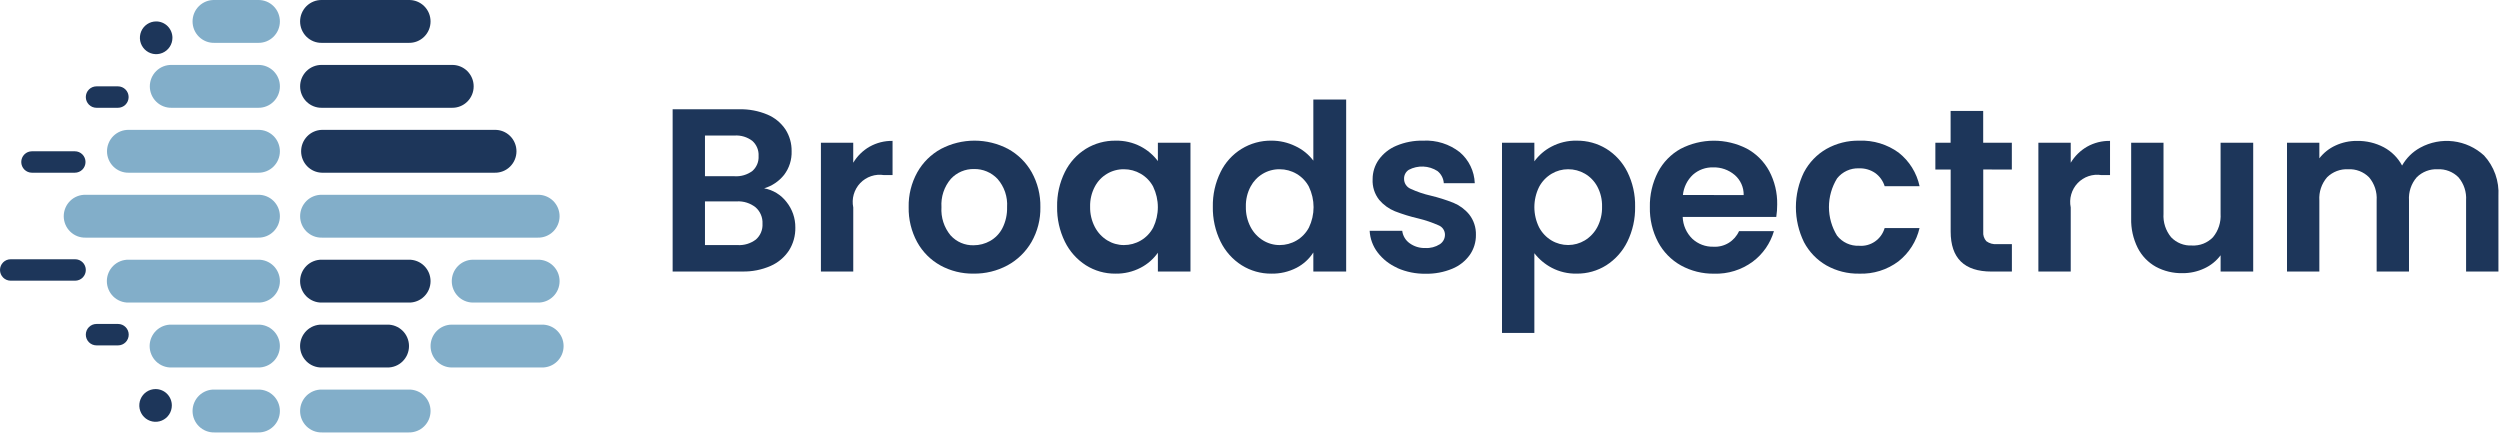
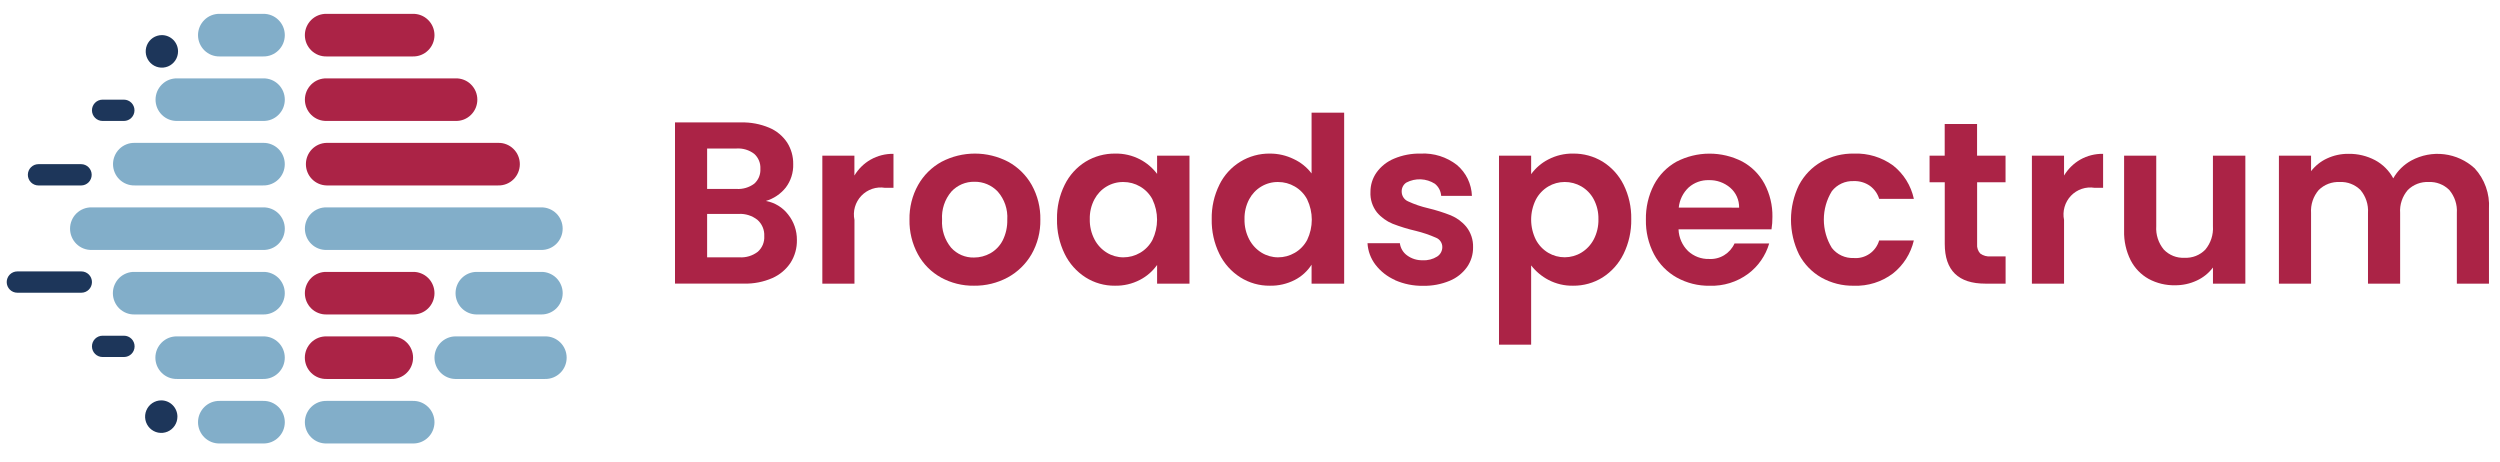
- <svg xmlns="http://www.w3.org/2000/svg" width="185" height="32" viewBox="0 0 185 32" fill="none">
-   <path d="M30.247 3.171H23.821C23.611 3.176 23.402 3.139 23.207 3.062C23.011 2.984 22.833 2.868 22.682 2.721C22.532 2.573 22.413 2.396 22.331 2.202C22.249 2.007 22.207 1.797 22.207 1.586C22.207 1.375 22.249 1.165 22.331 0.97C22.413 0.775 22.532 0.599 22.682 0.451C22.833 0.304 23.011 0.188 23.207 0.11C23.402 0.033 23.611 -0.005 23.821 0H30.247C30.457 -0.005 30.666 0.033 30.862 0.11C31.058 0.188 31.236 0.304 31.386 0.451C31.536 0.599 31.656 0.775 31.738 0.97C31.819 1.165 31.861 1.375 31.861 1.586C31.861 1.797 31.819 2.007 31.738 2.202C31.656 2.396 31.536 2.573 31.386 2.721C31.236 2.868 31.058 2.984 30.862 3.062C30.666 3.139 30.457 3.176 30.247 3.171Z" fill="#1D365A" />
-   <path d="M33.438 7.976H23.822C23.612 7.981 23.403 7.944 23.208 7.866C23.012 7.789 22.834 7.673 22.683 7.525C22.533 7.378 22.414 7.201 22.332 7.006C22.25 6.811 22.209 6.602 22.209 6.391C22.209 6.179 22.25 5.97 22.332 5.775C22.414 5.58 22.533 5.404 22.683 5.256C22.834 5.108 23.012 4.992 23.208 4.915C23.403 4.837 23.612 4.8 23.822 4.805H33.438C33.648 4.8 33.857 4.837 34.052 4.915C34.248 4.992 34.426 5.108 34.577 5.256C34.727 5.404 34.846 5.58 34.928 5.775C35.01 5.97 35.051 6.179 35.051 6.391C35.051 6.602 35.01 6.811 34.928 7.006C34.846 7.201 34.727 7.378 34.577 7.525C34.426 7.673 34.248 7.789 34.052 7.866C33.857 7.944 33.648 7.981 33.438 7.976Z" fill="#1D365A" />
-   <path d="M36.605 12.781H23.822C23.411 12.771 23.019 12.6 22.732 12.303C22.444 12.007 22.283 11.609 22.283 11.195C22.283 10.781 22.444 10.383 22.732 10.087C23.019 9.791 23.411 9.62 23.822 9.61H36.605C36.815 9.605 37.024 9.642 37.22 9.719C37.416 9.797 37.594 9.913 37.744 10.06C37.894 10.208 38.014 10.385 38.095 10.58C38.177 10.774 38.219 10.984 38.219 11.195C38.219 11.407 38.177 11.616 38.095 11.811C38.014 12.006 37.894 12.182 37.744 12.33C37.594 12.478 37.416 12.594 37.22 12.671C37.024 12.748 36.815 12.786 36.605 12.781Z" fill="#1D365A" />
-   <path d="M30.247 22.39H23.821C23.611 22.395 23.402 22.358 23.207 22.28C23.011 22.203 22.833 22.087 22.682 21.939C22.532 21.792 22.413 21.615 22.331 21.42C22.249 21.225 22.207 21.016 22.207 20.805C22.207 20.593 22.249 20.384 22.331 20.189C22.413 19.994 22.532 19.818 22.682 19.67C22.833 19.522 23.011 19.406 23.207 19.329C23.402 19.251 23.611 19.214 23.821 19.219H30.247C30.457 19.214 30.666 19.251 30.862 19.329C31.058 19.406 31.236 19.522 31.386 19.67C31.536 19.818 31.656 19.994 31.738 20.189C31.819 20.384 31.861 20.593 31.861 20.805C31.861 21.016 31.819 21.225 31.738 21.42C31.656 21.615 31.536 21.792 31.386 21.939C31.236 22.087 31.058 22.203 30.862 22.28C30.666 22.358 30.457 22.395 30.247 22.39Z" fill="#1D365A" />
-   <path d="M28.653 27.194H23.819C23.609 27.199 23.4 27.162 23.204 27.084C23.009 27.007 22.831 26.891 22.68 26.743C22.53 26.595 22.41 26.419 22.329 26.224C22.247 26.029 22.205 25.82 22.205 25.608C22.205 25.397 22.247 25.188 22.329 24.993C22.41 24.798 22.53 24.621 22.68 24.474C22.831 24.326 23.009 24.21 23.204 24.133C23.4 24.055 23.609 24.018 23.819 24.023H28.653C28.863 24.018 29.072 24.055 29.267 24.133C29.463 24.21 29.641 24.326 29.791 24.474C29.942 24.621 30.061 24.798 30.143 24.993C30.224 25.188 30.267 25.397 30.267 25.608C30.267 25.82 30.224 26.029 30.143 26.224C30.061 26.419 29.942 26.595 29.791 26.743C29.641 26.891 29.463 27.007 29.267 27.084C29.072 27.162 28.863 27.199 28.653 27.194Z" fill="#1D365A" />
-   <path d="M19.098 3.171H15.862C15.652 3.176 15.443 3.139 15.248 3.062C15.052 2.984 14.874 2.868 14.724 2.721C14.573 2.573 14.454 2.396 14.372 2.202C14.291 2.007 14.249 1.797 14.249 1.586C14.249 1.375 14.291 1.165 14.372 0.97C14.454 0.775 14.573 0.599 14.724 0.451C14.874 0.304 15.052 0.188 15.248 0.11C15.443 0.033 15.652 -0.005 15.862 0H19.098C19.308 -0.005 19.517 0.033 19.713 0.11C19.909 0.188 20.087 0.304 20.237 0.451C20.387 0.599 20.507 0.775 20.588 0.97C20.67 1.165 20.712 1.375 20.712 1.586C20.712 1.797 20.67 2.007 20.588 2.202C20.507 2.396 20.387 2.573 20.237 2.721C20.087 2.868 19.909 2.984 19.713 3.062C19.517 3.139 19.308 3.176 19.098 3.171Z" fill="#82AEC9" />
-   <path d="M19.1 7.976H12.7C12.49 7.981 12.281 7.944 12.086 7.866C11.89 7.789 11.712 7.673 11.562 7.525C11.411 7.378 11.292 7.201 11.21 7.006C11.129 6.811 11.087 6.602 11.087 6.391C11.087 6.179 11.129 5.97 11.21 5.775C11.292 5.58 11.411 5.404 11.562 5.256C11.712 5.108 11.89 4.992 12.086 4.915C12.281 4.837 12.49 4.8 12.7 4.805H19.1C19.31 4.8 19.519 4.837 19.714 4.915C19.91 4.992 20.088 5.108 20.238 5.256C20.389 5.404 20.508 5.58 20.59 5.775C20.672 5.97 20.713 6.179 20.713 6.391C20.713 6.602 20.672 6.811 20.59 7.006C20.508 7.201 20.389 7.378 20.238 7.525C20.088 7.673 19.91 7.789 19.714 7.866C19.519 7.944 19.31 7.981 19.1 7.976Z" fill="#82AEC9" />
-   <path d="M19.098 12.781H9.532C9.322 12.786 9.113 12.748 8.917 12.671C8.722 12.594 8.543 12.478 8.393 12.33C8.243 12.182 8.123 12.006 8.042 11.811C7.96 11.616 7.918 11.407 7.918 11.195C7.918 10.984 7.96 10.774 8.042 10.58C8.123 10.385 8.243 10.208 8.393 10.06C8.543 9.913 8.722 9.797 8.917 9.719C9.113 9.642 9.322 9.605 9.532 9.61H19.098C19.308 9.605 19.517 9.642 19.713 9.719C19.908 9.797 20.087 9.913 20.237 10.06C20.387 10.208 20.507 10.385 20.588 10.58C20.67 10.774 20.712 10.984 20.712 11.195C20.712 11.407 20.67 11.616 20.588 11.811C20.507 12.006 20.387 12.182 20.237 12.33C20.087 12.478 19.908 12.594 19.713 12.671C19.517 12.748 19.308 12.786 19.098 12.781Z" fill="#82AEC9" />
-   <path d="M19.098 17.585H6.33C6.12 17.59 5.911 17.553 5.716 17.476C5.52 17.398 5.342 17.282 5.192 17.135C5.041 16.987 4.922 16.811 4.84 16.616C4.759 16.421 4.716 16.211 4.716 16C4.716 15.789 4.759 15.579 4.84 15.384C4.922 15.189 5.041 15.013 5.192 14.865C5.342 14.717 5.52 14.601 5.716 14.524C5.911 14.447 6.12 14.409 6.33 14.415H19.098C19.308 14.409 19.517 14.447 19.713 14.524C19.909 14.601 20.087 14.717 20.237 14.865C20.387 15.013 20.507 15.189 20.589 15.384C20.67 15.579 20.712 15.789 20.712 16C20.712 16.211 20.67 16.421 20.589 16.616C20.507 16.811 20.387 16.987 20.237 17.135C20.087 17.282 19.909 17.398 19.713 17.476C19.517 17.553 19.308 17.59 19.098 17.585Z" fill="#82AEC9" />
-   <path d="M39.795 17.585H23.822C23.612 17.59 23.403 17.553 23.208 17.476C23.012 17.398 22.834 17.282 22.683 17.135C22.533 16.987 22.414 16.811 22.332 16.616C22.25 16.421 22.209 16.211 22.209 16C22.209 15.789 22.25 15.579 22.332 15.384C22.414 15.189 22.533 15.013 22.683 14.865C22.834 14.717 23.012 14.601 23.208 14.524C23.403 14.447 23.612 14.409 23.822 14.415H39.795C40.005 14.409 40.214 14.447 40.409 14.524C40.605 14.601 40.783 14.717 40.934 14.865C41.084 15.013 41.203 15.189 41.285 15.384C41.367 15.579 41.409 15.789 41.409 16C41.409 16.211 41.367 16.421 41.285 16.616C41.203 16.811 41.084 16.987 40.934 17.135C40.783 17.282 40.605 17.398 40.409 17.476C40.214 17.553 40.005 17.59 39.795 17.585Z" fill="#82AEC9" />
-   <path d="M19.099 22.39H9.521C9.311 22.395 9.102 22.358 8.906 22.28C8.711 22.203 8.533 22.087 8.382 21.939C8.232 21.792 8.112 21.615 8.031 21.42C7.949 21.225 7.907 21.016 7.907 20.805C7.907 20.593 7.949 20.384 8.031 20.189C8.112 19.994 8.232 19.818 8.382 19.67C8.533 19.522 8.711 19.406 8.906 19.329C9.102 19.251 9.311 19.214 9.521 19.219H19.099C19.309 19.214 19.518 19.251 19.713 19.329C19.909 19.406 20.087 19.522 20.238 19.67C20.388 19.818 20.507 19.994 20.589 20.189C20.671 20.384 20.713 20.593 20.713 20.805C20.713 21.016 20.671 21.225 20.589 21.42C20.507 21.615 20.388 21.792 20.238 21.939C20.087 22.087 19.909 22.203 19.713 22.28C19.518 22.358 19.309 22.395 19.099 22.39Z" fill="#82AEC9" />
-   <path d="M39.797 22.39H34.969C34.558 22.38 34.166 22.209 33.879 21.913C33.592 21.616 33.431 21.219 33.431 20.805C33.431 20.391 33.592 19.993 33.879 19.697C34.166 19.4 34.558 19.229 34.969 19.219H39.797C40.007 19.214 40.216 19.251 40.411 19.329C40.607 19.406 40.785 19.522 40.935 19.67C41.086 19.818 41.205 19.994 41.287 20.189C41.368 20.384 41.41 20.593 41.41 20.805C41.41 21.016 41.368 21.225 41.287 21.42C41.205 21.615 41.086 21.792 40.935 21.939C40.785 22.087 40.607 22.203 40.411 22.28C40.216 22.358 40.007 22.395 39.797 22.39Z" fill="#82AEC9" />
-   <path d="M19.097 27.194H12.687C12.477 27.199 12.268 27.162 12.073 27.084C11.877 27.007 11.699 26.891 11.548 26.743C11.398 26.596 11.279 26.419 11.197 26.224C11.115 26.029 11.073 25.82 11.073 25.608C11.073 25.397 11.115 25.188 11.197 24.993C11.279 24.798 11.398 24.622 11.548 24.474C11.699 24.326 11.877 24.21 12.073 24.133C12.268 24.055 12.477 24.018 12.687 24.023H19.097C19.307 24.018 19.516 24.055 19.712 24.133C19.907 24.21 20.086 24.326 20.236 24.474C20.386 24.622 20.506 24.798 20.587 24.993C20.669 25.188 20.711 25.397 20.711 25.608C20.711 25.82 20.669 26.029 20.587 26.224C20.506 26.419 20.386 26.596 20.236 26.743C20.086 26.891 19.907 27.007 19.712 27.084C19.516 27.162 19.307 27.199 19.097 27.194Z" fill="#82AEC9" />
-   <path d="M40.092 27.194H33.4C32.989 27.184 32.598 27.013 32.31 26.716C32.023 26.42 31.862 26.023 31.862 25.608C31.862 25.195 32.023 24.797 32.31 24.5C32.598 24.204 32.989 24.033 33.4 24.023H40.092C40.302 24.018 40.511 24.055 40.707 24.133C40.903 24.21 41.081 24.326 41.231 24.474C41.381 24.622 41.501 24.798 41.583 24.993C41.664 25.188 41.706 25.397 41.706 25.608C41.706 25.82 41.664 26.029 41.583 26.224C41.501 26.419 41.381 26.596 41.231 26.743C41.081 26.891 40.903 27.007 40.707 27.084C40.511 27.162 40.302 27.199 40.092 27.194Z" fill="#82AEC9" />
-   <path d="M19.098 32H15.862C15.652 32.005 15.443 31.967 15.248 31.89C15.052 31.812 14.874 31.697 14.724 31.549C14.573 31.401 14.454 31.225 14.372 31.03C14.291 30.835 14.249 30.625 14.249 30.414C14.249 30.203 14.291 29.993 14.372 29.798C14.454 29.604 14.573 29.427 14.724 29.279C14.874 29.132 15.052 29.016 15.248 28.938C15.443 28.861 15.652 28.823 15.862 28.829H19.098C19.308 28.823 19.517 28.861 19.713 28.938C19.909 29.016 20.087 29.132 20.237 29.279C20.387 29.427 20.507 29.604 20.588 29.798C20.67 29.993 20.712 30.203 20.712 30.414C20.712 30.625 20.67 30.835 20.588 31.03C20.507 31.225 20.387 31.401 20.237 31.549C20.087 31.697 19.909 31.812 19.713 31.89C19.517 31.967 19.308 32.005 19.098 32Z" fill="#82AEC9" />
-   <path d="M30.247 32H23.821C23.611 32.005 23.402 31.967 23.207 31.89C23.011 31.812 22.833 31.697 22.682 31.549C22.532 31.401 22.413 31.225 22.331 31.03C22.249 30.835 22.207 30.625 22.207 30.414C22.207 30.203 22.249 29.993 22.331 29.798C22.413 29.604 22.532 29.427 22.682 29.279C22.833 29.132 23.011 29.016 23.207 28.938C23.402 28.861 23.611 28.823 23.821 28.829H30.247C30.457 28.823 30.666 28.861 30.862 28.938C31.058 29.016 31.236 29.132 31.386 29.279C31.536 29.427 31.656 29.604 31.738 29.798C31.819 29.993 31.861 30.203 31.861 30.414C31.861 30.625 31.819 30.835 31.738 31.03C31.656 31.225 31.536 31.401 31.386 31.549C31.236 31.697 31.058 31.812 30.862 31.89C30.666 31.967 30.457 32.005 30.247 32Z" fill="#82AEC9" />
-   <path d="M12.76 2.797C12.76 3.036 12.69 3.271 12.557 3.47C12.425 3.669 12.237 3.824 12.017 3.916C11.797 4.008 11.555 4.032 11.321 3.985C11.088 3.938 10.873 3.823 10.705 3.653C10.537 3.484 10.422 3.268 10.375 3.033C10.329 2.798 10.353 2.555 10.444 2.333C10.535 2.112 10.689 1.923 10.887 1.79C11.085 1.657 11.318 1.586 11.556 1.586C11.876 1.586 12.182 1.713 12.408 1.94C12.633 2.167 12.76 2.476 12.76 2.797Z" fill="#1D365A" />
-   <path d="M12.716 30.002C12.716 30.241 12.646 30.476 12.513 30.675C12.381 30.874 12.193 31.029 11.973 31.121C11.753 31.213 11.511 31.237 11.277 31.19C11.044 31.143 10.829 31.028 10.661 30.858C10.492 30.689 10.378 30.473 10.331 30.238C10.285 30.003 10.309 29.76 10.4 29.538C10.491 29.317 10.645 29.128 10.843 28.995C11.041 28.862 11.274 28.791 11.512 28.791C11.832 28.791 12.138 28.918 12.364 29.145C12.589 29.372 12.716 29.681 12.716 30.002Z" fill="#1D365A" />
-   <path d="M8.73 7.976H7.138C6.929 7.976 6.729 7.892 6.581 7.744C6.433 7.595 6.35 7.393 6.35 7.183C6.35 6.973 6.433 6.771 6.581 6.622C6.729 6.474 6.929 6.39 7.138 6.39H8.73C8.939 6.39 9.139 6.474 9.287 6.622C9.435 6.771 9.518 6.973 9.518 7.183C9.518 7.393 9.435 7.595 9.287 7.744C9.139 7.892 8.939 7.976 8.73 7.976Z" fill="#1D365A" />
-   <path d="M5.54 12.781H2.361C2.152 12.781 1.952 12.697 1.804 12.549C1.656 12.4 1.573 12.198 1.573 11.988C1.573 11.777 1.656 11.576 1.804 11.427C1.952 11.278 2.152 11.195 2.361 11.195H5.54C5.749 11.195 5.949 11.278 6.097 11.427C6.245 11.576 6.328 11.777 6.328 11.988C6.328 12.198 6.245 12.4 6.097 12.549C5.949 12.697 5.749 12.781 5.54 12.781Z" fill="#1D365A" />
-   <path d="M5.562 20.771H0.788C0.579 20.771 0.379 20.687 0.231 20.539C0.083 20.39 -1.52588e-05 20.188 -1.52588e-05 19.978C-1.52588e-05 19.768 0.083 19.566 0.231 19.417C0.379 19.268 0.579 19.185 0.788 19.185H5.562C5.771 19.185 5.971 19.268 6.119 19.417C6.267 19.566 6.35 19.768 6.35 19.978C6.35 20.188 6.267 20.39 6.119 20.539C5.971 20.687 5.771 20.771 5.562 20.771Z" fill="#1D365A" />
-   <path d="M8.737 25.558H7.138C6.929 25.558 6.729 25.475 6.581 25.326C6.433 25.177 6.35 24.976 6.35 24.765C6.35 24.555 6.433 24.353 6.581 24.205C6.729 24.056 6.929 23.973 7.138 23.973H8.737C8.946 23.973 9.147 24.056 9.294 24.205C9.442 24.353 9.525 24.555 9.525 24.765C9.525 24.976 9.442 25.177 9.294 25.326C9.147 25.475 8.946 25.558 8.737 25.558Z" fill="#1D365A" />
-   <path d="M58.205 14.95C58.633 15.486 58.862 16.154 58.855 16.841C58.867 17.44 58.703 18.029 58.385 18.535C58.05 19.04 57.578 19.438 57.025 19.679C56.362 19.969 55.645 20.109 54.922 20.092H49.775V8.086H54.698C55.416 8.068 56.13 8.203 56.793 8.481C57.335 8.709 57.799 9.092 58.127 9.583C58.431 10.06 58.588 10.616 58.58 11.183C58.602 11.815 58.406 12.435 58.025 12.938C57.645 13.415 57.129 13.763 56.546 13.936C57.205 14.054 57.797 14.416 58.205 14.95ZM52.168 13.041H54.357C54.828 13.072 55.294 12.935 55.673 12.654C55.83 12.517 55.953 12.345 56.033 12.153C56.113 11.961 56.148 11.752 56.135 11.544C56.147 11.335 56.112 11.125 56.032 10.931C55.952 10.738 55.829 10.565 55.673 10.426C55.296 10.139 54.829 9.998 54.357 10.029H52.168V13.041ZM55.938 17.724C56.103 17.579 56.232 17.398 56.317 17.195C56.401 16.992 56.438 16.773 56.425 16.553C56.437 16.325 56.396 16.097 56.307 15.887C56.219 15.677 56.084 15.49 55.912 15.34C55.518 15.031 55.026 14.875 54.527 14.902H52.168V18.136H54.579C55.067 18.166 55.549 18.019 55.939 17.723" fill="#1D365A" />
-   <path d="M64.348 10.856C64.867 10.563 65.454 10.415 66.049 10.426V12.957H65.416C65.096 12.905 64.769 12.932 64.462 13.036C64.155 13.139 63.878 13.316 63.654 13.551C63.43 13.787 63.267 14.073 63.177 14.386C63.088 14.699 63.075 15.029 63.141 15.348V20.096H60.748V10.563H63.139V12.043C63.434 11.551 63.849 11.143 64.344 10.856" fill="#1D365A" />
-   <path d="M69.586 19.638C68.862 19.237 68.266 18.637 67.867 17.909C67.439 17.118 67.223 16.229 67.241 15.329C67.222 14.426 67.444 13.535 67.882 12.747C68.293 12.017 68.901 11.418 69.634 11.018C70.4 10.617 71.251 10.408 72.114 10.408C72.977 10.408 73.828 10.617 74.593 11.018C75.327 11.418 75.934 12.017 76.346 12.747C76.784 13.535 77.006 14.426 76.988 15.329C77.006 16.233 76.778 17.125 76.33 17.909C75.906 18.639 75.291 19.237 74.551 19.638C73.78 20.051 72.918 20.261 72.045 20.248C71.186 20.262 70.337 20.051 69.582 19.638M73.268 17.831C73.659 17.61 73.977 17.278 74.182 16.877C74.423 16.397 74.54 15.865 74.524 15.329C74.549 14.95 74.499 14.571 74.378 14.212C74.256 13.853 74.065 13.522 73.816 13.238C73.592 13.002 73.323 12.815 73.024 12.689C72.725 12.564 72.404 12.502 72.08 12.508C71.758 12.501 71.439 12.562 71.143 12.688C70.847 12.814 70.58 13.001 70.361 13.238C69.867 13.817 69.619 14.567 69.668 15.329C69.618 16.087 69.86 16.835 70.344 17.419C70.559 17.656 70.822 17.845 71.115 17.971C71.409 18.097 71.726 18.158 72.045 18.15C72.473 18.151 72.894 18.041 73.268 17.831Z" fill="#1D365A" />
-   <path d="M78.8 12.731C79.149 12.023 79.688 11.427 80.357 11.011C81.019 10.608 81.78 10.399 82.554 10.409C83.199 10.394 83.837 10.542 84.41 10.839C84.909 11.099 85.344 11.468 85.683 11.92V10.563H88.095V20.096H85.683V18.701C85.353 19.168 84.917 19.549 84.41 19.811C83.832 20.112 83.188 20.263 82.537 20.249C81.766 20.257 81.01 20.042 80.357 19.63C79.688 19.203 79.15 18.598 78.8 17.883C78.406 17.079 78.21 16.191 78.227 15.294C78.21 14.406 78.407 13.527 78.8 12.731ZM85.341 13.823C85.129 13.421 84.808 13.087 84.417 12.86C84.038 12.638 83.607 12.522 83.168 12.524C82.728 12.519 82.295 12.636 81.916 12.862C81.537 13.088 81.227 13.414 81.02 13.806C80.777 14.263 80.656 14.776 80.669 15.294C80.657 15.818 80.778 16.336 81.02 16.8C81.233 17.209 81.552 17.551 81.944 17.791C82.312 18.016 82.735 18.135 83.166 18.135C83.605 18.137 84.036 18.021 84.415 17.8C84.807 17.572 85.127 17.238 85.339 16.836C85.564 16.366 85.681 15.852 85.681 15.331C85.681 14.809 85.564 14.295 85.339 13.825" fill="#1D365A" />
-   <path d="M90.322 12.73C90.667 12.024 91.205 11.43 91.872 11.019C92.54 10.608 93.309 10.396 94.092 10.408C94.702 10.407 95.305 10.545 95.854 10.812C96.379 11.055 96.837 11.424 97.187 11.887V7.363H99.616V20.094H97.187V18.683C96.878 19.166 96.448 19.557 95.94 19.819C95.363 20.115 94.723 20.263 94.076 20.249C93.303 20.256 92.544 20.041 91.887 19.63C91.215 19.205 90.674 18.6 90.323 17.884C89.929 17.079 89.732 16.191 89.75 15.294C89.733 14.406 89.929 13.526 90.323 12.73M96.863 13.823C96.651 13.421 96.332 13.088 95.941 12.86C95.562 12.639 95.131 12.523 94.693 12.524C94.252 12.519 93.819 12.636 93.44 12.862C93.061 13.088 92.751 13.415 92.544 13.806C92.301 14.263 92.18 14.776 92.194 15.294C92.182 15.818 92.302 16.336 92.544 16.8C92.757 17.209 93.076 17.551 93.468 17.791C93.837 18.017 94.26 18.136 94.691 18.135C95.129 18.137 95.56 18.021 95.939 17.8C96.33 17.572 96.65 17.238 96.862 16.836C97.087 16.367 97.204 15.852 97.204 15.331C97.204 14.809 97.087 14.295 96.862 13.825" fill="#1D365A" />
-   <path d="M103.406 19.825C102.829 19.575 102.326 19.181 101.944 18.681C101.592 18.219 101.387 17.662 101.354 17.081H103.765C103.787 17.262 103.847 17.437 103.939 17.593C104.031 17.75 104.155 17.886 104.302 17.992C104.642 18.241 105.054 18.368 105.473 18.353C105.849 18.375 106.223 18.278 106.542 18.077C106.66 18.002 106.757 17.898 106.825 17.774C106.892 17.651 106.927 17.513 106.927 17.372C106.928 17.222 106.883 17.075 106.799 16.95C106.716 16.826 106.596 16.73 106.457 16.675C105.974 16.461 105.473 16.291 104.96 16.167C104.37 16.031 103.79 15.853 103.225 15.634C102.775 15.451 102.376 15.162 102.061 14.791C101.718 14.358 101.545 13.813 101.574 13.26C101.572 12.744 101.73 12.24 102.027 11.819C102.357 11.36 102.807 11.003 103.327 10.787C103.957 10.521 104.636 10.392 105.319 10.408C106.292 10.357 107.251 10.659 108.021 11.26C108.355 11.543 108.627 11.894 108.818 12.29C109.01 12.685 109.117 13.117 109.133 13.556H106.841C106.83 13.381 106.782 13.211 106.701 13.056C106.62 12.9 106.508 12.764 106.371 12.656C106.057 12.454 105.695 12.34 105.323 12.325C104.951 12.309 104.581 12.392 104.251 12.566C104.139 12.637 104.049 12.737 103.987 12.854C103.926 12.972 103.896 13.104 103.901 13.236C103.9 13.393 103.945 13.545 104.03 13.675C104.115 13.806 104.237 13.908 104.379 13.969C104.856 14.19 105.355 14.36 105.867 14.476C106.443 14.613 107.009 14.792 107.56 15.01C108.007 15.195 108.403 15.487 108.714 15.861C109.055 16.293 109.234 16.832 109.218 17.384C109.225 17.913 109.066 18.43 108.765 18.863C108.436 19.321 107.986 19.676 107.466 19.887C106.84 20.146 106.168 20.271 105.491 20.257C104.774 20.268 104.062 20.125 103.405 19.835" fill="#1D365A" />
-   <path d="M114.815 10.847C115.388 10.547 116.026 10.396 116.671 10.409C117.445 10.399 118.206 10.607 118.868 11.01C119.535 11.424 120.074 12.017 120.425 12.721C120.82 13.519 121.017 14.402 120.998 15.293C121.015 16.19 120.819 17.078 120.425 17.883C120.075 18.597 119.537 19.201 118.868 19.629C118.21 20.043 117.447 20.258 116.671 20.248C116.032 20.262 115.4 20.114 114.833 19.818C114.331 19.555 113.891 19.187 113.543 18.737V24.638H111.148V10.563H113.543V11.94C113.877 11.481 114.312 11.107 114.815 10.847ZM118.202 13.806C117.988 13.407 117.668 13.077 117.279 12.851C116.901 12.634 116.474 12.521 116.039 12.524C115.609 12.523 115.186 12.639 114.816 12.86C114.426 13.093 114.107 13.429 113.893 13.832C113.663 14.297 113.543 14.809 113.543 15.329C113.543 15.848 113.663 16.36 113.893 16.825C114.107 17.228 114.426 17.564 114.816 17.797C115.19 18.018 115.616 18.133 116.049 18.132C116.482 18.13 116.907 18.012 117.279 17.788C117.668 17.55 117.987 17.212 118.202 16.807C118.445 16.341 118.566 15.82 118.552 15.293C118.566 14.775 118.445 14.263 118.202 13.806Z" fill="#1D365A" />
-   <path d="M131.444 16.051H124.519C124.539 16.664 124.796 17.246 125.235 17.672C125.658 18.063 126.216 18.273 126.791 18.257C127.186 18.281 127.579 18.183 127.918 17.977C128.257 17.771 128.525 17.467 128.688 17.104H131.271C131.005 18.01 130.453 18.805 129.698 19.367C128.871 19.974 127.866 20.286 126.843 20.252C125.986 20.266 125.141 20.055 124.389 19.642C123.671 19.241 123.084 18.64 122.696 17.912C122.28 17.118 122.071 16.23 122.09 15.332C122.07 14.429 122.276 13.536 122.688 12.734C123.068 12.008 123.651 11.41 124.364 11.014C125.121 10.621 125.96 10.415 126.811 10.412C127.663 10.409 128.503 10.609 129.263 10.997C129.965 11.376 130.541 11.953 130.922 12.656C131.325 13.415 131.528 14.266 131.512 15.126C131.514 15.437 131.491 15.747 131.444 16.055M129.032 14.433C129.037 14.151 128.98 13.871 128.865 13.614C128.749 13.357 128.579 13.129 128.365 12.946C127.922 12.569 127.356 12.37 126.776 12.386C126.227 12.37 125.692 12.563 125.279 12.927C124.857 13.321 124.593 13.856 124.535 14.432L129.032 14.433Z" fill="#1D365A" />
-   <path d="M133.499 12.739C133.879 12.019 134.454 11.423 135.158 11.019C135.9 10.603 136.738 10.392 137.587 10.409C138.629 10.368 139.655 10.68 140.501 11.295C141.29 11.915 141.838 12.795 142.049 13.78H139.466C139.345 13.39 139.102 13.049 138.773 12.809C138.418 12.564 137.995 12.441 137.565 12.457C137.255 12.444 136.946 12.505 136.664 12.635C136.382 12.765 136.134 12.96 135.941 13.205C135.55 13.841 135.342 14.573 135.342 15.321C135.342 16.069 135.55 16.802 135.941 17.438C136.134 17.682 136.382 17.878 136.664 18.008C136.946 18.138 137.255 18.199 137.565 18.186C137.983 18.222 138.4 18.112 138.746 17.873C139.092 17.635 139.345 17.283 139.463 16.878H142.045C141.82 17.853 141.271 18.721 140.488 19.339C139.651 19.967 138.626 20.289 137.582 20.25C136.733 20.267 135.895 20.056 135.154 19.64C134.45 19.236 133.875 18.639 133.495 17.919C133.101 17.114 132.896 16.228 132.896 15.33C132.896 14.432 133.101 13.547 133.495 12.741" fill="#1D365A" />
-   <path d="M146.76 12.542V17.153C146.748 17.279 146.762 17.406 146.802 17.526C146.842 17.646 146.906 17.757 146.99 17.85C147.215 18.015 147.492 18.091 147.768 18.065H148.88V20.095H147.375C145.358 20.095 144.349 19.108 144.349 17.136V12.543H143.217V10.562H144.345V8.207H146.756V10.563H148.876V12.545L146.76 12.542Z" fill="#1D365A" />
-   <path d="M154.441 10.856C154.96 10.563 155.547 10.415 156.142 10.426V12.957H155.509C155.189 12.905 154.862 12.932 154.555 13.035C154.248 13.139 153.97 13.316 153.746 13.551C153.523 13.786 153.359 14.073 153.27 14.386C153.18 14.699 153.168 15.029 153.234 15.348V20.096H150.84V10.563H153.234V12.043C153.529 11.551 153.945 11.143 154.441 10.856Z" fill="#1D365A" />
-   <path d="M166.737 10.563V20.095H164.325V18.89C164.01 19.31 163.596 19.644 163.12 19.862C162.615 20.099 162.063 20.219 161.505 20.214C160.819 20.229 160.141 20.066 159.535 19.741C158.961 19.421 158.493 18.936 158.193 18.348C157.853 17.669 157.686 16.916 157.706 16.155V10.563H160.1V15.811C160.058 16.444 160.26 17.069 160.664 17.557C160.862 17.763 161.102 17.925 161.368 18.03C161.633 18.135 161.918 18.182 162.203 18.167C162.49 18.183 162.778 18.137 163.047 18.032C163.315 17.926 163.558 17.764 163.759 17.557C164.163 17.069 164.364 16.444 164.323 15.811V10.563H166.737Z" fill="#1D365A" />
-   <path d="M183.815 11.501C184.185 11.903 184.471 12.376 184.655 12.892C184.838 13.408 184.916 13.957 184.884 14.504V20.095H182.49V14.83C182.532 14.207 182.329 13.592 181.925 13.118C181.724 12.917 181.483 12.76 181.218 12.658C180.953 12.555 180.67 12.51 180.386 12.525C180.102 12.511 179.817 12.556 179.551 12.658C179.284 12.761 179.042 12.917 178.839 13.118C178.636 13.352 178.481 13.623 178.383 13.917C178.285 14.21 178.245 14.521 178.266 14.83V20.095H175.872V14.83C175.914 14.207 175.712 13.593 175.308 13.118C175.107 12.917 174.867 12.76 174.602 12.658C174.337 12.555 174.053 12.51 173.77 12.525C173.482 12.51 173.195 12.554 172.926 12.656C172.656 12.759 172.411 12.916 172.205 13.118C172.003 13.352 171.848 13.623 171.749 13.917C171.651 14.21 171.611 14.521 171.632 14.83V20.095H169.238V10.564H171.632V11.716C171.947 11.309 172.355 10.985 172.821 10.771C173.322 10.538 173.868 10.42 174.42 10.427C175.11 10.415 175.792 10.577 176.403 10.899C176.976 11.206 177.446 11.676 177.754 12.25C178.07 11.692 178.535 11.233 179.097 10.927C179.845 10.518 180.702 10.354 181.547 10.457C182.393 10.561 183.186 10.926 183.816 11.503" fill="#1D365A" />
+ <svg xmlns="http://www.w3.org/2000/svg" width="92" height="17" viewBox="0 0 92 17" fill="none">
+   <path d="M15.192 2.077H12.017C11.913 2.079 11.81 2.061 11.713 2.023C11.616 1.984 11.528 1.927 11.454 1.854C11.38 1.781 11.321 1.694 11.28 1.598C11.24 1.501 11.219 1.398 11.219 1.293C11.219 1.189 11.24 1.085 11.28 0.989C11.321 0.893 11.38 0.806 11.454 0.733C11.528 0.66 11.616 0.602 11.713 0.564C11.81 0.526 11.913 0.507 12.017 0.51H15.192C15.296 0.507 15.399 0.526 15.495 0.564C15.592 0.602 15.68 0.66 15.754 0.733C15.829 0.806 15.888 0.893 15.928 0.989C15.968 1.085 15.989 1.189 15.989 1.293C15.989 1.398 15.968 1.501 15.928 1.598C15.888 1.694 15.829 1.781 15.754 1.854C15.68 1.927 15.592 1.984 15.495 2.023C15.399 2.061 15.296 2.079 15.192 2.077Z" fill="#AB2346" />
+   <path d="M16.768 4.451H12.018C11.914 4.453 11.81 4.435 11.714 4.397C11.617 4.358 11.529 4.301 11.455 4.228C11.381 4.155 11.322 4.068 11.281 3.972C11.241 3.875 11.22 3.772 11.22 3.667C11.22 3.563 11.241 3.459 11.281 3.363C11.322 3.267 11.381 3.18 11.455 3.107C11.529 3.034 11.617 2.976 11.714 2.938C11.81 2.9 11.914 2.882 12.018 2.884H16.768C16.872 2.882 16.975 2.9 17.072 2.938C17.169 2.976 17.257 3.034 17.331 3.107C17.405 3.18 17.464 3.267 17.505 3.363C17.545 3.459 17.566 3.563 17.566 3.667C17.566 3.772 17.545 3.875 17.505 3.972C17.464 4.068 17.405 4.155 17.331 4.228C17.257 4.301 17.169 4.358 17.072 4.397C16.975 4.435 16.872 4.453 16.768 4.451Z" fill="#AB2346" />
+   <path d="M18.333 6.824H12.017C11.814 6.819 11.62 6.735 11.478 6.588C11.336 6.442 11.257 6.245 11.257 6.041C11.257 5.836 11.336 5.64 11.478 5.493C11.62 5.347 11.814 5.262 12.017 5.258H18.333C18.437 5.255 18.54 5.273 18.637 5.312C18.733 5.35 18.821 5.407 18.895 5.48C18.97 5.553 19.029 5.64 19.069 5.737C19.109 5.833 19.13 5.936 19.13 6.041C19.13 6.145 19.109 6.249 19.069 6.345C19.029 6.441 18.97 6.529 18.895 6.602C18.821 6.675 18.733 6.732 18.637 6.77C18.54 6.808 18.437 6.827 18.333 6.824Z" fill="#AB2346" />
+   <path d="M15.192 11.572H12.017C11.913 11.575 11.81 11.556 11.713 11.518C11.616 11.48 11.528 11.423 11.454 11.35C11.38 11.277 11.321 11.189 11.28 11.093C11.24 10.997 11.219 10.893 11.219 10.789C11.219 10.684 11.24 10.581 11.28 10.485C11.321 10.389 11.38 10.301 11.454 10.228C11.528 10.155 11.616 10.098 11.713 10.06C11.81 10.021 11.913 10.003 12.017 10.006H15.192C15.295 10.003 15.399 10.021 15.495 10.06C15.592 10.098 15.68 10.155 15.754 10.228C15.829 10.301 15.888 10.389 15.928 10.485C15.968 10.581 15.989 10.684 15.989 10.789C15.989 10.893 15.968 10.997 15.928 11.093C15.888 11.189 15.829 11.277 15.754 11.35C15.68 11.423 15.592 11.48 15.495 11.518C15.399 11.556 15.295 11.575 15.192 11.572Z" fill="#AB2346" />
+   <path d="M14.404 13.946H12.016C11.912 13.948 11.809 13.93 11.712 13.892C11.615 13.853 11.527 13.796 11.453 13.723C11.379 13.65 11.32 13.563 11.279 13.467C11.239 13.37 11.218 13.267 11.218 13.162C11.218 13.058 11.239 12.955 11.279 12.858C11.32 12.762 11.379 12.675 11.453 12.602C11.527 12.529 11.615 12.472 11.712 12.433C11.809 12.395 11.912 12.377 12.016 12.379H14.404C14.508 12.377 14.611 12.395 14.707 12.433C14.804 12.472 14.892 12.529 14.966 12.602C15.041 12.675 15.1 12.762 15.14 12.858C15.181 12.955 15.201 13.058 15.201 13.162C15.201 13.267 15.181 13.37 15.14 13.467C15.1 13.563 15.041 13.65 14.966 13.723C14.892 13.796 14.804 13.853 14.707 13.892C14.611 13.93 14.508 13.948 14.404 13.946Z" fill="#AB2346" />
+   <path d="M9.684 2.077H8.085C7.981 2.079 7.878 2.061 7.781 2.023C7.684 1.984 7.596 1.927 7.522 1.854C7.448 1.781 7.389 1.694 7.348 1.598C7.308 1.501 7.287 1.398 7.287 1.293C7.287 1.189 7.308 1.085 7.348 0.989C7.389 0.893 7.448 0.806 7.522 0.733C7.596 0.66 7.684 0.602 7.781 0.564C7.878 0.526 7.981 0.507 8.085 0.51H9.684C9.787 0.507 9.891 0.526 9.987 0.564C10.084 0.602 10.172 0.66 10.246 0.733C10.32 0.806 10.38 0.893 10.42 0.989C10.46 1.085 10.481 1.189 10.481 1.293C10.481 1.398 10.46 1.501 10.42 1.598C10.38 1.694 10.32 1.781 10.246 1.854C10.172 1.927 10.084 1.984 9.987 2.023C9.891 2.061 9.787 2.079 9.684 2.077Z" fill="#82AEC9" />
+   <path d="M9.683 4.451H6.522C6.418 4.453 6.315 4.435 6.218 4.397C6.121 4.358 6.033 4.301 5.959 4.228C5.885 4.155 5.826 4.068 5.785 3.972C5.745 3.875 5.724 3.772 5.724 3.667C5.724 3.563 5.745 3.459 5.785 3.363C5.826 3.267 5.885 3.18 5.959 3.107C6.033 3.034 6.121 2.976 6.218 2.938C6.315 2.9 6.418 2.882 6.522 2.884H9.683C9.787 2.882 9.891 2.9 9.987 2.938C10.084 2.976 10.172 3.034 10.246 3.107C10.32 3.18 10.38 3.267 10.42 3.363C10.46 3.459 10.481 3.563 10.481 3.667C10.481 3.772 10.46 3.875 10.42 3.972C10.38 4.068 10.32 4.155 10.246 4.228C10.172 4.301 10.084 4.358 9.987 4.397C9.891 4.435 9.787 4.453 9.683 4.451Z" fill="#82AEC9" />
+   <path d="M9.683 6.824H4.956C4.853 6.827 4.749 6.808 4.653 6.77C4.556 6.732 4.468 6.675 4.394 6.602C4.319 6.529 4.26 6.441 4.22 6.345C4.18 6.249 4.159 6.145 4.159 6.041C4.159 5.936 4.18 5.833 4.22 5.737C4.26 5.64 4.319 5.553 4.394 5.48C4.468 5.407 4.556 5.35 4.653 5.312C4.749 5.273 4.853 5.255 4.956 5.258H9.683C9.787 5.255 9.89 5.273 9.986 5.312C10.083 5.35 10.171 5.407 10.245 5.48C10.32 5.553 10.379 5.64 10.419 5.737C10.459 5.833 10.48 5.936 10.48 6.041C10.48 6.145 10.459 6.249 10.419 6.345C10.379 6.441 10.32 6.529 10.245 6.602C10.171 6.675 10.083 6.732 9.986 6.77C9.89 6.808 9.787 6.827 9.683 6.824Z" fill="#82AEC9" />
+   <path d="M9.683 9.198H3.375C3.271 9.201 3.168 9.182 3.071 9.144C2.975 9.106 2.887 9.049 2.812 8.976C2.738 8.903 2.679 8.815 2.639 8.719C2.598 8.623 2.578 8.519 2.578 8.415C2.578 8.31 2.598 8.207 2.639 8.111C2.679 8.014 2.738 7.927 2.812 7.854C2.887 7.781 2.975 7.724 3.071 7.686C3.168 7.647 3.271 7.629 3.375 7.632H9.683C9.787 7.629 9.89 7.647 9.987 7.686C10.084 7.724 10.172 7.781 10.246 7.854C10.32 7.927 10.379 8.014 10.42 8.111C10.46 8.207 10.481 8.31 10.481 8.415C10.481 8.519 10.46 8.623 10.42 8.719C10.379 8.815 10.32 8.903 10.246 8.976C10.172 9.049 10.084 9.106 9.987 9.144C9.89 9.182 9.787 9.201 9.683 9.198Z" fill="#82AEC9" />
+   <path d="M19.909 9.198H12.017C11.914 9.201 11.81 9.182 11.714 9.144C11.617 9.106 11.529 9.049 11.455 8.976C11.38 8.903 11.321 8.815 11.281 8.719C11.241 8.623 11.22 8.519 11.22 8.415C11.22 8.31 11.241 8.207 11.281 8.111C11.321 8.014 11.38 7.927 11.455 7.854C11.529 7.781 11.617 7.724 11.714 7.686C11.81 7.647 11.914 7.629 12.017 7.632H19.909C20.013 7.629 20.116 7.647 20.213 7.686C20.309 7.724 20.397 7.781 20.472 7.854C20.546 7.927 20.605 8.014 20.645 8.111C20.686 8.207 20.706 8.31 20.706 8.415C20.706 8.519 20.686 8.623 20.645 8.719C20.605 8.815 20.546 8.903 20.472 8.976C20.397 9.049 20.309 9.106 20.213 9.144C20.116 9.182 20.013 9.201 19.909 9.198Z" fill="#82AEC9" />
+   <path d="M9.683 11.572H4.951C4.847 11.575 4.744 11.556 4.647 11.518C4.551 11.48 4.463 11.423 4.388 11.35C4.314 11.277 4.255 11.189 4.215 11.093C4.174 10.997 4.154 10.893 4.154 10.789C4.154 10.684 4.174 10.581 4.215 10.485C4.255 10.389 4.314 10.301 4.388 10.228C4.463 10.155 4.551 10.098 4.647 10.06C4.744 10.021 4.847 10.003 4.951 10.006H9.683C9.787 10.003 9.89 10.021 9.987 10.06C10.084 10.098 10.171 10.155 10.246 10.228C10.32 10.301 10.379 10.389 10.419 10.485C10.46 10.581 10.48 10.684 10.48 10.789C10.48 10.893 10.46 10.997 10.419 11.093C10.379 11.189 10.32 11.277 10.246 11.35C10.171 11.423 10.084 11.48 9.987 11.518C9.89 11.556 9.787 11.575 9.683 11.572Z" fill="#82AEC9" />
+   <path d="M19.909 11.572H17.524C17.321 11.568 17.127 11.483 16.985 11.336C16.843 11.19 16.764 10.993 16.764 10.789C16.764 10.584 16.843 10.388 16.985 10.242C17.127 10.095 17.321 10.011 17.524 10.006H19.909C20.013 10.003 20.116 10.021 20.213 10.06C20.309 10.098 20.398 10.155 20.472 10.228C20.546 10.301 20.605 10.389 20.645 10.485C20.686 10.581 20.707 10.684 20.707 10.789C20.707 10.893 20.686 10.997 20.645 11.093C20.605 11.189 20.546 11.277 20.472 11.35C20.398 11.423 20.309 11.48 20.213 11.518C20.116 11.556 20.013 11.575 19.909 11.572Z" fill="#82AEC9" />
+   <path d="M9.683 13.946H6.516C6.412 13.948 6.308 13.93 6.212 13.892C6.115 13.853 6.027 13.796 5.953 13.723C5.879 13.65 5.82 13.563 5.779 13.467C5.739 13.37 5.718 13.267 5.718 13.162C5.718 13.058 5.739 12.955 5.779 12.858C5.82 12.762 5.879 12.675 5.953 12.602C6.027 12.529 6.115 12.472 6.212 12.433C6.308 12.395 6.412 12.377 6.516 12.379H9.683C9.786 12.377 9.89 12.395 9.986 12.433C10.083 12.472 10.171 12.529 10.245 12.602C10.319 12.675 10.379 12.762 10.419 12.858C10.459 12.955 10.48 13.058 10.48 13.162C10.48 13.267 10.459 13.37 10.419 13.467C10.379 13.563 10.319 13.65 10.245 13.723C10.171 13.796 10.083 13.853 9.986 13.892C9.89 13.93 9.786 13.948 9.683 13.946Z" fill="#82AEC9" />
+   <path d="M20.056 13.946H16.749C16.546 13.941 16.353 13.856 16.211 13.71C16.069 13.564 15.989 13.367 15.989 13.162C15.989 12.958 16.069 12.761 16.211 12.615C16.353 12.469 16.546 12.384 16.749 12.379H20.056C20.16 12.377 20.263 12.395 20.359 12.433C20.456 12.472 20.544 12.529 20.618 12.602C20.693 12.675 20.752 12.762 20.792 12.858C20.832 12.955 20.853 13.058 20.853 13.162C20.853 13.267 20.832 13.37 20.792 13.467C20.752 13.563 20.693 13.65 20.618 13.723C20.544 13.796 20.456 13.853 20.359 13.892C20.263 13.93 20.16 13.948 20.056 13.946Z" fill="#82AEC9" />
+   <path d="M9.684 16.32H8.085C7.981 16.322 7.878 16.304 7.781 16.266C7.684 16.227 7.596 16.17 7.522 16.097C7.448 16.024 7.389 15.937 7.348 15.841C7.308 15.744 7.287 15.641 7.287 15.537C7.287 15.432 7.308 15.329 7.348 15.232C7.389 15.136 7.448 15.049 7.522 14.976C7.596 14.903 7.684 14.846 7.781 14.807C7.878 14.769 7.981 14.751 8.085 14.753H9.684C9.787 14.751 9.891 14.769 9.987 14.807C10.084 14.846 10.172 14.903 10.246 14.976C10.32 15.049 10.38 15.136 10.42 15.232C10.46 15.329 10.481 15.432 10.481 15.537C10.481 15.641 10.46 15.744 10.42 15.841C10.38 15.937 10.32 16.024 10.246 16.097C10.172 16.17 10.084 16.227 9.987 16.266C9.891 16.304 9.787 16.322 9.684 16.32Z" fill="#82AEC9" />
+   <path d="M15.192 16.32H12.017C11.913 16.322 11.81 16.304 11.713 16.266C11.616 16.227 11.528 16.17 11.454 16.097C11.38 16.024 11.321 15.937 11.28 15.841C11.24 15.744 11.219 15.641 11.219 15.537C11.219 15.432 11.24 15.329 11.28 15.232C11.321 15.136 11.38 15.049 11.454 14.976C11.528 14.903 11.616 14.846 11.713 14.807C11.81 14.769 11.913 14.751 12.017 14.753H15.192C15.295 14.751 15.399 14.769 15.495 14.807C15.592 14.846 15.68 14.903 15.754 14.976C15.829 15.049 15.888 15.136 15.928 15.232C15.968 15.329 15.989 15.432 15.989 15.537C15.989 15.641 15.968 15.744 15.928 15.841C15.888 15.937 15.829 16.024 15.754 16.097C15.68 16.17 15.592 16.227 15.495 16.266C15.399 16.304 15.295 16.322 15.192 16.32Z" fill="#82AEC9" />
+   <path d="M6.552 1.891C6.552 2.009 6.517 2.125 6.452 2.223C6.386 2.322 6.293 2.399 6.185 2.444C6.076 2.489 5.956 2.501 5.841 2.478C5.725 2.455 5.619 2.398 5.536 2.314C5.453 2.23 5.396 2.124 5.373 2.008C5.351 1.892 5.362 1.771 5.407 1.662C5.452 1.553 5.529 1.459 5.626 1.393C5.724 1.328 5.839 1.292 5.957 1.292C6.115 1.292 6.266 1.356 6.378 1.468C6.489 1.58 6.552 1.732 6.552 1.891Z" fill="#1D365A" />
+   <path d="M6.529 15.333C6.529 15.451 6.494 15.567 6.429 15.665C6.363 15.764 6.27 15.841 6.162 15.886C6.053 15.931 5.933 15.943 5.818 15.92C5.703 15.897 5.597 15.84 5.513 15.756C5.43 15.672 5.374 15.566 5.351 15.45C5.328 15.334 5.339 15.213 5.385 15.104C5.43 14.995 5.506 14.901 5.604 14.835C5.701 14.77 5.816 14.734 5.934 14.734C6.092 14.734 6.243 14.797 6.355 14.91C6.466 15.022 6.529 15.174 6.529 15.333Z" fill="#1D365A" />
+   <path d="M4.56 4.451H3.774C3.67 4.451 3.571 4.41 3.498 4.336C3.425 4.263 3.384 4.163 3.384 4.059C3.384 3.955 3.425 3.856 3.498 3.782C3.571 3.709 3.67 3.667 3.774 3.667H4.56C4.663 3.667 4.762 3.709 4.835 3.782C4.908 3.856 4.949 3.955 4.949 4.059C4.949 4.163 4.908 4.263 4.835 4.336C4.762 4.41 4.663 4.451 4.56 4.451Z" fill="#1D365A" />
+   <path d="M2.985 6.825H1.414C1.311 6.825 1.212 6.783 1.139 6.71C1.066 6.636 1.025 6.537 1.025 6.433C1.025 6.329 1.066 6.229 1.139 6.156C1.212 6.082 1.311 6.041 1.414 6.041H2.985C3.088 6.041 3.187 6.082 3.26 6.156C3.333 6.229 3.374 6.329 3.374 6.433C3.374 6.537 3.333 6.636 3.26 6.71C3.187 6.783 3.088 6.825 2.985 6.825Z" fill="#1D365A" />
+   <path d="M2.995 10.772H0.636C0.533 10.772 0.434 10.731 0.361 10.657C0.288 10.584 0.247 10.484 0.247 10.38C0.247 10.276 0.288 10.177 0.361 10.103C0.434 10.03 0.533 9.988 0.636 9.988H2.995C3.098 9.988 3.197 10.03 3.27 10.103C3.343 10.177 3.384 10.276 3.384 10.38C3.384 10.484 3.343 10.584 3.27 10.657C3.197 10.731 3.098 10.772 2.995 10.772Z" fill="#1D365A" />
+   <path d="M4.563 13.138H3.774C3.67 13.138 3.571 13.097 3.498 13.023C3.425 12.95 3.384 12.85 3.384 12.746C3.384 12.642 3.425 12.543 3.498 12.469C3.571 12.396 3.67 12.354 3.774 12.354H4.563C4.667 12.354 4.766 12.396 4.839 12.469C4.912 12.543 4.953 12.642 4.953 12.746C4.953 12.85 4.912 12.95 4.839 13.023C4.766 13.097 4.667 13.138 4.563 13.138Z" fill="#1D365A" />
+   <path d="M29.005 7.896C29.216 8.161 29.329 8.491 29.326 8.831C29.332 9.127 29.251 9.418 29.093 9.668C28.928 9.917 28.695 10.113 28.422 10.233C28.094 10.376 27.74 10.445 27.383 10.437H24.84V4.505H27.272C27.627 4.496 27.98 4.563 28.307 4.7C28.575 4.812 28.804 5.002 28.966 5.244C29.116 5.48 29.194 5.755 29.19 6.035C29.201 6.347 29.104 6.654 28.916 6.902C28.728 7.138 28.473 7.31 28.185 7.395C28.511 7.454 28.803 7.632 29.005 7.896ZM26.022 6.953H27.104C27.336 6.968 27.566 6.9 27.754 6.762C27.831 6.694 27.892 6.609 27.931 6.514C27.971 6.419 27.988 6.316 27.982 6.213C27.988 6.11 27.971 6.006 27.931 5.911C27.892 5.815 27.831 5.729 27.754 5.661C27.568 5.519 27.337 5.45 27.104 5.465H26.022V6.953ZM27.885 9.267C27.966 9.195 28.03 9.106 28.072 9.006C28.113 8.905 28.132 8.797 28.125 8.688C28.131 8.576 28.111 8.463 28.067 8.359C28.023 8.255 27.957 8.163 27.872 8.089C27.677 7.936 27.434 7.859 27.188 7.872H26.022V9.47H27.213C27.454 9.485 27.693 9.413 27.885 9.266" fill="#AB2346" />
+   <path d="M32.04 5.874C32.296 5.729 32.586 5.656 32.88 5.661V6.912H32.567C32.41 6.886 32.248 6.899 32.096 6.95C31.945 7.002 31.808 7.089 31.697 7.205C31.586 7.322 31.506 7.463 31.461 7.618C31.417 7.772 31.411 7.936 31.444 8.093V10.439H30.262V5.729H31.442V6.46C31.588 6.217 31.793 6.015 32.038 5.874" fill="#AB2346" />
+   <path d="M34.628 10.212C34.27 10.014 33.975 9.718 33.779 9.358C33.567 8.967 33.46 8.528 33.469 8.083C33.46 7.637 33.569 7.197 33.786 6.808C33.989 6.447 34.289 6.151 34.651 5.953C35.03 5.755 35.45 5.652 35.877 5.652C36.303 5.652 36.723 5.755 37.102 5.953C37.464 6.151 37.764 6.447 37.968 6.808C38.184 7.197 38.294 7.637 38.285 8.083C38.294 8.53 38.181 8.971 37.96 9.358C37.75 9.719 37.446 10.014 37.081 10.212C36.7 10.416 36.274 10.52 35.843 10.514C35.418 10.521 34.999 10.416 34.626 10.212M36.447 9.32C36.64 9.21 36.797 9.046 36.899 8.848C37.017 8.611 37.075 8.348 37.068 8.083C37.08 7.896 37.055 7.709 36.995 7.531C36.935 7.354 36.841 7.191 36.717 7.05C36.607 6.934 36.474 6.841 36.326 6.779C36.179 6.717 36.02 6.686 35.86 6.689C35.701 6.686 35.543 6.716 35.397 6.778C35.251 6.841 35.119 6.933 35.011 7.05C34.767 7.336 34.644 7.707 34.668 8.083C34.644 8.458 34.763 8.827 35.002 9.116C35.108 9.233 35.238 9.326 35.383 9.389C35.528 9.451 35.685 9.481 35.843 9.477C36.054 9.478 36.262 9.423 36.447 9.32Z" fill="#AB2346" />
+   <path d="M39.181 6.8C39.353 6.45 39.619 6.155 39.95 5.95C40.277 5.751 40.653 5.648 41.035 5.652C41.354 5.645 41.669 5.718 41.952 5.865C42.199 5.994 42.414 6.176 42.581 6.399V5.729H43.773V10.439H42.581V9.75C42.418 9.98 42.203 10.168 41.952 10.298C41.667 10.447 41.349 10.521 41.027 10.514C40.646 10.518 40.272 10.412 39.95 10.208C39.619 9.997 39.353 9.699 39.181 9.346C38.986 8.948 38.889 8.509 38.898 8.066C38.889 7.627 38.986 7.193 39.181 6.8ZM42.412 7.339C42.307 7.141 42.149 6.976 41.956 6.864C41.768 6.754 41.555 6.697 41.339 6.698C41.121 6.695 40.907 6.753 40.72 6.865C40.533 6.976 40.38 7.138 40.277 7.331C40.157 7.557 40.097 7.81 40.104 8.066C40.098 8.325 40.158 8.581 40.277 8.81C40.382 9.012 40.54 9.181 40.734 9.3C40.916 9.411 41.125 9.47 41.338 9.47C41.554 9.471 41.767 9.414 41.955 9.304C42.148 9.192 42.306 9.027 42.411 8.828C42.522 8.596 42.58 8.342 42.58 8.084C42.58 7.827 42.522 7.573 42.411 7.341" fill="#AB2346" />
+   <path d="M44.873 6.799C45.044 6.45 45.309 6.157 45.639 5.954C45.969 5.751 46.349 5.646 46.736 5.652C47.038 5.651 47.335 5.72 47.606 5.852C47.866 5.972 48.093 6.154 48.266 6.383V4.147H49.465V10.438H48.266V9.741C48.113 9.979 47.9 10.173 47.649 10.302C47.364 10.448 47.048 10.521 46.728 10.514C46.346 10.518 45.971 10.412 45.647 10.208C45.315 9.998 45.047 9.7 44.874 9.346C44.679 8.948 44.582 8.509 44.591 8.066C44.582 7.627 44.679 7.193 44.874 6.799M48.105 7.339C48.001 7.141 47.843 6.976 47.649 6.864C47.462 6.754 47.249 6.697 47.033 6.698C46.815 6.695 46.601 6.753 46.414 6.865C46.227 6.976 46.074 7.138 45.971 7.331C45.851 7.557 45.792 7.81 45.798 8.066C45.792 8.325 45.852 8.581 45.971 8.81C46.077 9.012 46.234 9.181 46.428 9.3C46.61 9.411 46.819 9.47 47.032 9.47C47.248 9.471 47.461 9.413 47.648 9.304C47.842 9.192 48 9.027 48.105 8.828C48.216 8.596 48.274 8.342 48.274 8.084C48.274 7.827 48.216 7.573 48.105 7.341" fill="#AB2346" />
+   <path d="M51.337 10.305C51.053 10.181 50.804 9.986 50.615 9.739C50.442 9.511 50.34 9.236 50.324 8.949H51.515C51.526 9.038 51.555 9.124 51.601 9.202C51.647 9.279 51.708 9.347 51.781 9.399C51.948 9.522 52.152 9.585 52.359 9.577C52.545 9.588 52.73 9.54 52.887 9.441C52.946 9.404 52.994 9.352 53.027 9.291C53.06 9.23 53.078 9.162 53.077 9.093C53.078 9.018 53.056 8.946 53.014 8.884C52.973 8.823 52.914 8.775 52.845 8.748C52.607 8.643 52.359 8.559 52.106 8.497C51.814 8.43 51.527 8.342 51.248 8.234C51.026 8.143 50.829 8.001 50.673 7.817C50.504 7.603 50.418 7.334 50.433 7.061C50.431 6.806 50.51 6.557 50.656 6.349C50.819 6.122 51.042 5.946 51.299 5.839C51.61 5.708 51.946 5.644 52.283 5.652C52.764 5.627 53.237 5.776 53.618 6.073C53.783 6.213 53.917 6.386 54.012 6.581C54.106 6.777 54.159 6.99 54.167 7.207H53.035C53.029 7.121 53.006 7.037 52.966 6.96C52.926 6.883 52.87 6.816 52.803 6.762C52.647 6.663 52.469 6.607 52.285 6.599C52.101 6.591 51.918 6.632 51.755 6.718C51.7 6.753 51.655 6.802 51.625 6.861C51.595 6.919 51.58 6.984 51.582 7.049C51.582 7.126 51.604 7.202 51.646 7.266C51.688 7.331 51.748 7.381 51.819 7.411C52.054 7.52 52.301 7.604 52.554 7.662C52.838 7.73 53.118 7.818 53.39 7.925C53.611 8.017 53.807 8.161 53.96 8.346C54.129 8.559 54.217 8.826 54.209 9.098C54.213 9.36 54.135 9.615 53.986 9.829C53.823 10.055 53.601 10.231 53.344 10.335C53.034 10.463 52.702 10.525 52.368 10.518C52.014 10.524 51.662 10.453 51.337 10.31" fill="#AB2346" />
+   <path d="M56.975 5.869C57.258 5.721 57.573 5.646 57.892 5.652C58.274 5.647 58.65 5.75 58.978 5.949C59.307 6.154 59.573 6.447 59.747 6.795C59.942 7.189 60.039 7.625 60.03 8.066C60.038 8.509 59.941 8.947 59.747 9.345C59.574 9.698 59.308 9.997 58.978 10.208C58.652 10.412 58.275 10.518 57.892 10.514C57.576 10.521 57.264 10.447 56.984 10.301C56.736 10.171 56.518 9.989 56.346 9.767V12.683H55.163V5.729H56.346V6.409C56.511 6.182 56.726 5.997 56.975 5.869ZM58.648 7.331C58.543 7.134 58.385 6.971 58.192 6.859C58.006 6.752 57.794 6.696 57.58 6.697C57.367 6.697 57.158 6.754 56.975 6.863C56.783 6.978 56.625 7.144 56.52 7.344C56.406 7.573 56.346 7.826 56.346 8.083C56.346 8.34 56.406 8.593 56.52 8.823C56.625 9.022 56.783 9.188 56.975 9.303C57.16 9.412 57.37 9.469 57.584 9.468C57.798 9.467 58.008 9.409 58.192 9.298C58.385 9.181 58.542 9.014 58.648 8.814C58.769 8.583 58.828 8.326 58.822 8.066C58.828 7.81 58.768 7.557 58.648 7.331Z" fill="#AB2346" />
+   <path d="M65.192 8.44H61.77C61.78 8.743 61.907 9.03 62.123 9.241C62.333 9.434 62.608 9.538 62.892 9.53C63.087 9.542 63.282 9.494 63.449 9.392C63.616 9.29 63.749 9.14 63.83 8.96H65.106C64.975 9.408 64.702 9.801 64.329 10.078C63.92 10.379 63.423 10.532 62.918 10.516C62.495 10.523 62.077 10.419 61.706 10.214C61.351 10.016 61.061 9.72 60.869 9.36C60.663 8.967 60.56 8.529 60.569 8.085C60.56 7.639 60.661 7.197 60.865 6.801C61.053 6.443 61.341 6.147 61.693 5.951C62.067 5.757 62.482 5.655 62.902 5.654C63.323 5.652 63.738 5.751 64.114 5.943C64.46 6.13 64.745 6.415 64.933 6.763C65.132 7.138 65.233 7.558 65.225 7.983C65.226 8.137 65.215 8.29 65.191 8.442M64 7.641C64.002 7.501 63.974 7.363 63.917 7.236C63.86 7.109 63.776 6.996 63.67 6.906C63.451 6.72 63.171 6.621 62.885 6.629C62.613 6.621 62.349 6.717 62.145 6.896C61.937 7.091 61.806 7.355 61.778 7.64L64 7.641Z" fill="#AB2346" />
+   <path d="M66.206 6.804C66.394 6.448 66.678 6.153 67.026 5.954C67.392 5.748 67.806 5.644 68.226 5.652C68.741 5.632 69.248 5.786 69.666 6.09C70.055 6.397 70.326 6.831 70.43 7.318H69.154C69.095 7.125 68.975 6.957 68.812 6.838C68.637 6.717 68.427 6.656 68.215 6.664C68.062 6.658 67.909 6.688 67.77 6.752C67.63 6.816 67.508 6.913 67.413 7.034C67.219 7.348 67.117 7.71 67.117 8.079C67.117 8.449 67.219 8.811 67.413 9.125C67.508 9.246 67.63 9.343 67.77 9.407C67.909 9.471 68.062 9.501 68.215 9.495C68.421 9.513 68.628 9.458 68.799 9.34C68.969 9.223 69.095 9.049 69.153 8.849H70.429C70.317 9.33 70.046 9.759 69.659 10.065C69.246 10.375 68.739 10.534 68.223 10.515C67.804 10.523 67.39 10.419 67.024 10.213C66.676 10.014 66.392 9.719 66.204 9.363C66.01 8.965 65.908 8.527 65.908 8.084C65.908 7.64 66.01 7.203 66.204 6.805" fill="#AB2346" />
+   <path d="M72.758 6.707V8.985C72.752 9.047 72.759 9.11 72.779 9.169C72.799 9.228 72.83 9.283 72.872 9.329C72.983 9.411 73.12 9.448 73.257 9.435H73.806V10.438H73.062C72.066 10.438 71.567 9.951 71.567 8.976V6.707H71.008V5.728H71.565V4.564H72.756V5.729H73.804V6.708L72.758 6.707Z" fill="#AB2346" />
+   <path d="M76.553 5.874C76.81 5.729 77.1 5.656 77.394 5.661V6.912H77.081C76.923 6.886 76.761 6.899 76.61 6.95C76.458 7.001 76.321 7.089 76.21 7.205C76.1 7.321 76.019 7.463 75.975 7.618C75.931 7.772 75.925 7.936 75.957 8.093V10.439H74.774V5.729H75.957V6.46C76.103 6.217 76.309 6.015 76.553 5.874Z" fill="#AB2346" />
+   <path d="M82.629 5.729V10.439H81.437V9.844C81.282 10.051 81.077 10.216 80.842 10.324C80.592 10.441 80.319 10.5 80.044 10.498C79.705 10.505 79.37 10.425 79.071 10.264C78.787 10.106 78.556 9.866 78.407 9.576C78.24 9.24 78.157 8.868 78.167 8.492V5.729H79.35V8.322C79.329 8.635 79.429 8.944 79.629 9.185C79.726 9.287 79.845 9.366 79.976 9.419C80.107 9.471 80.248 9.494 80.389 9.486C80.531 9.494 80.673 9.471 80.806 9.419C80.938 9.367 81.058 9.287 81.157 9.185C81.357 8.944 81.457 8.635 81.436 8.322V5.729H82.629Z" fill="#AB2346" />
+   <path d="M91.066 6.192C91.249 6.391 91.391 6.625 91.481 6.88C91.572 7.135 91.611 7.405 91.594 7.676V10.438H90.412V7.837C90.433 7.529 90.332 7.226 90.133 6.991C90.034 6.892 89.915 6.814 89.784 6.764C89.653 6.713 89.513 6.691 89.373 6.698C89.232 6.691 89.091 6.714 88.96 6.764C88.828 6.815 88.708 6.892 88.608 6.991C88.508 7.107 88.431 7.241 88.383 7.386C88.334 7.531 88.314 7.684 88.325 7.837V10.438H87.142V7.837C87.163 7.529 87.063 7.226 86.864 6.991C86.764 6.892 86.645 6.814 86.514 6.764C86.383 6.713 86.243 6.691 86.103 6.698C85.961 6.691 85.819 6.713 85.686 6.763C85.553 6.814 85.432 6.891 85.33 6.991C85.23 7.107 85.154 7.241 85.105 7.386C85.057 7.531 85.037 7.684 85.047 7.837V10.438H83.864V5.729H85.047V6.299C85.203 6.098 85.404 5.937 85.635 5.831C85.882 5.716 86.152 5.658 86.424 5.661C86.765 5.655 87.102 5.736 87.404 5.895C87.687 6.047 87.919 6.279 88.072 6.563C88.228 6.287 88.458 6.06 88.735 5.908C89.105 5.707 89.528 5.626 89.946 5.677C90.364 5.728 90.756 5.908 91.067 6.193" fill="#AB2346" />
</svg>
